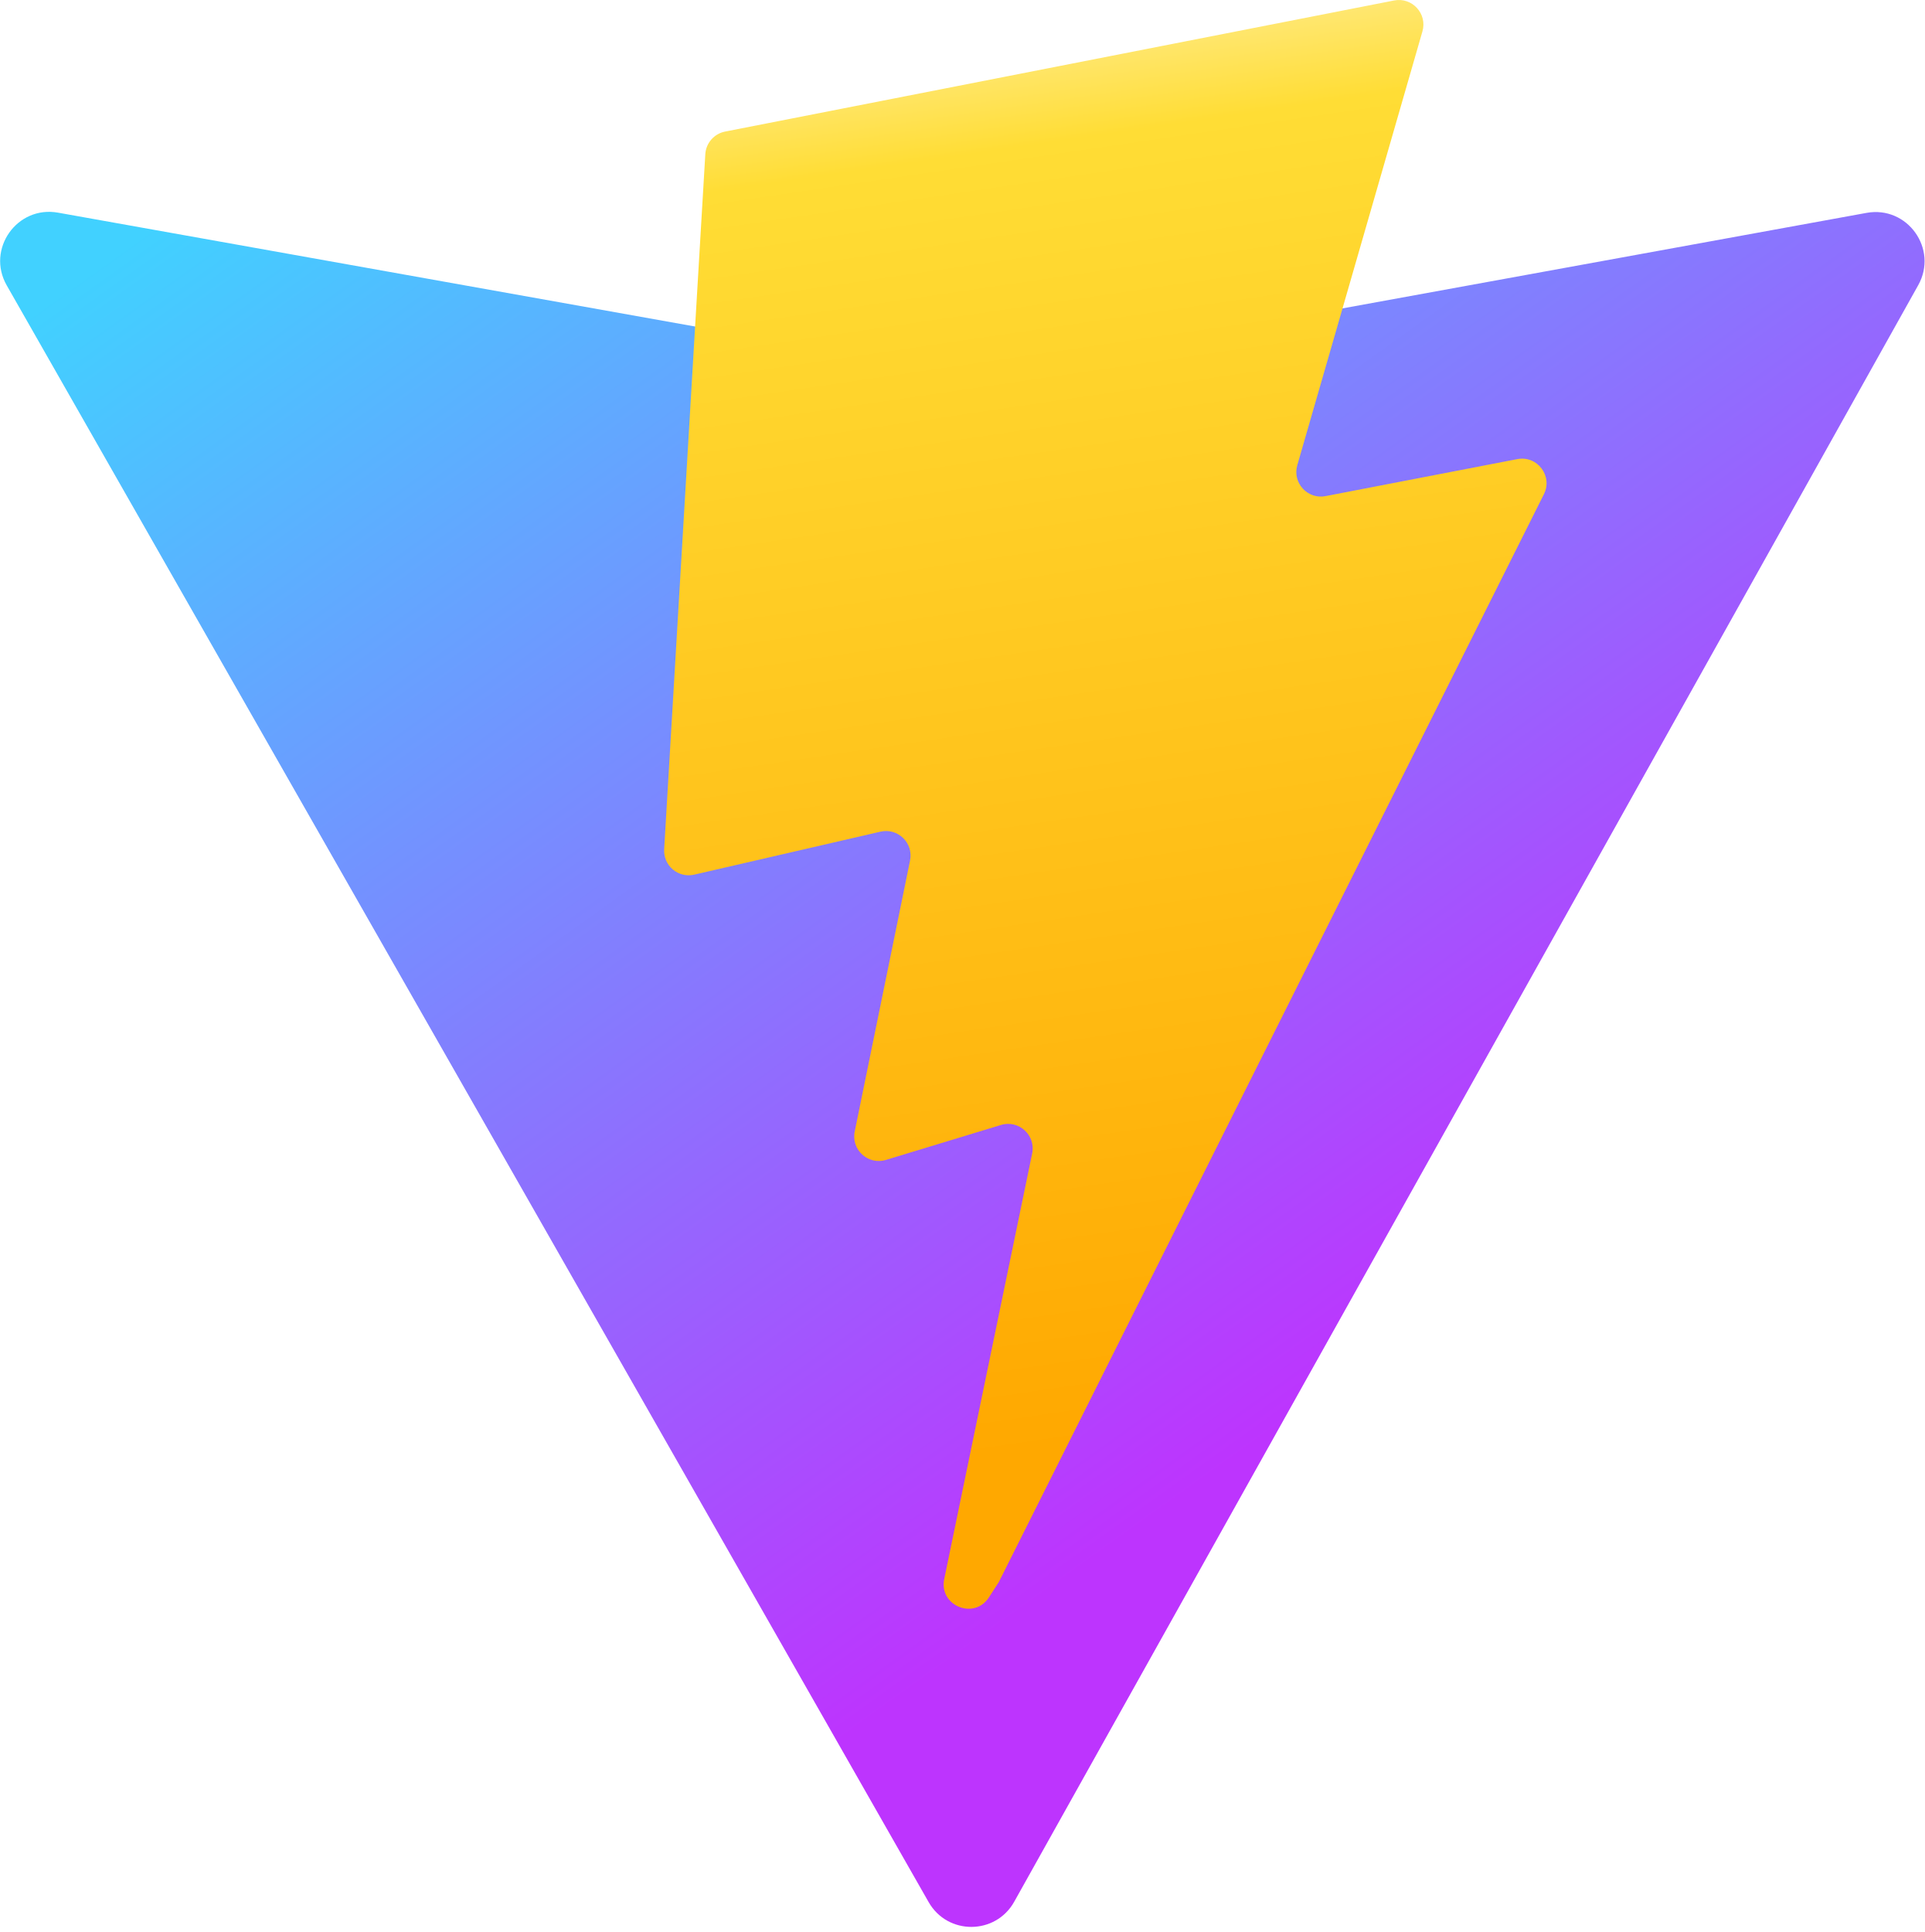
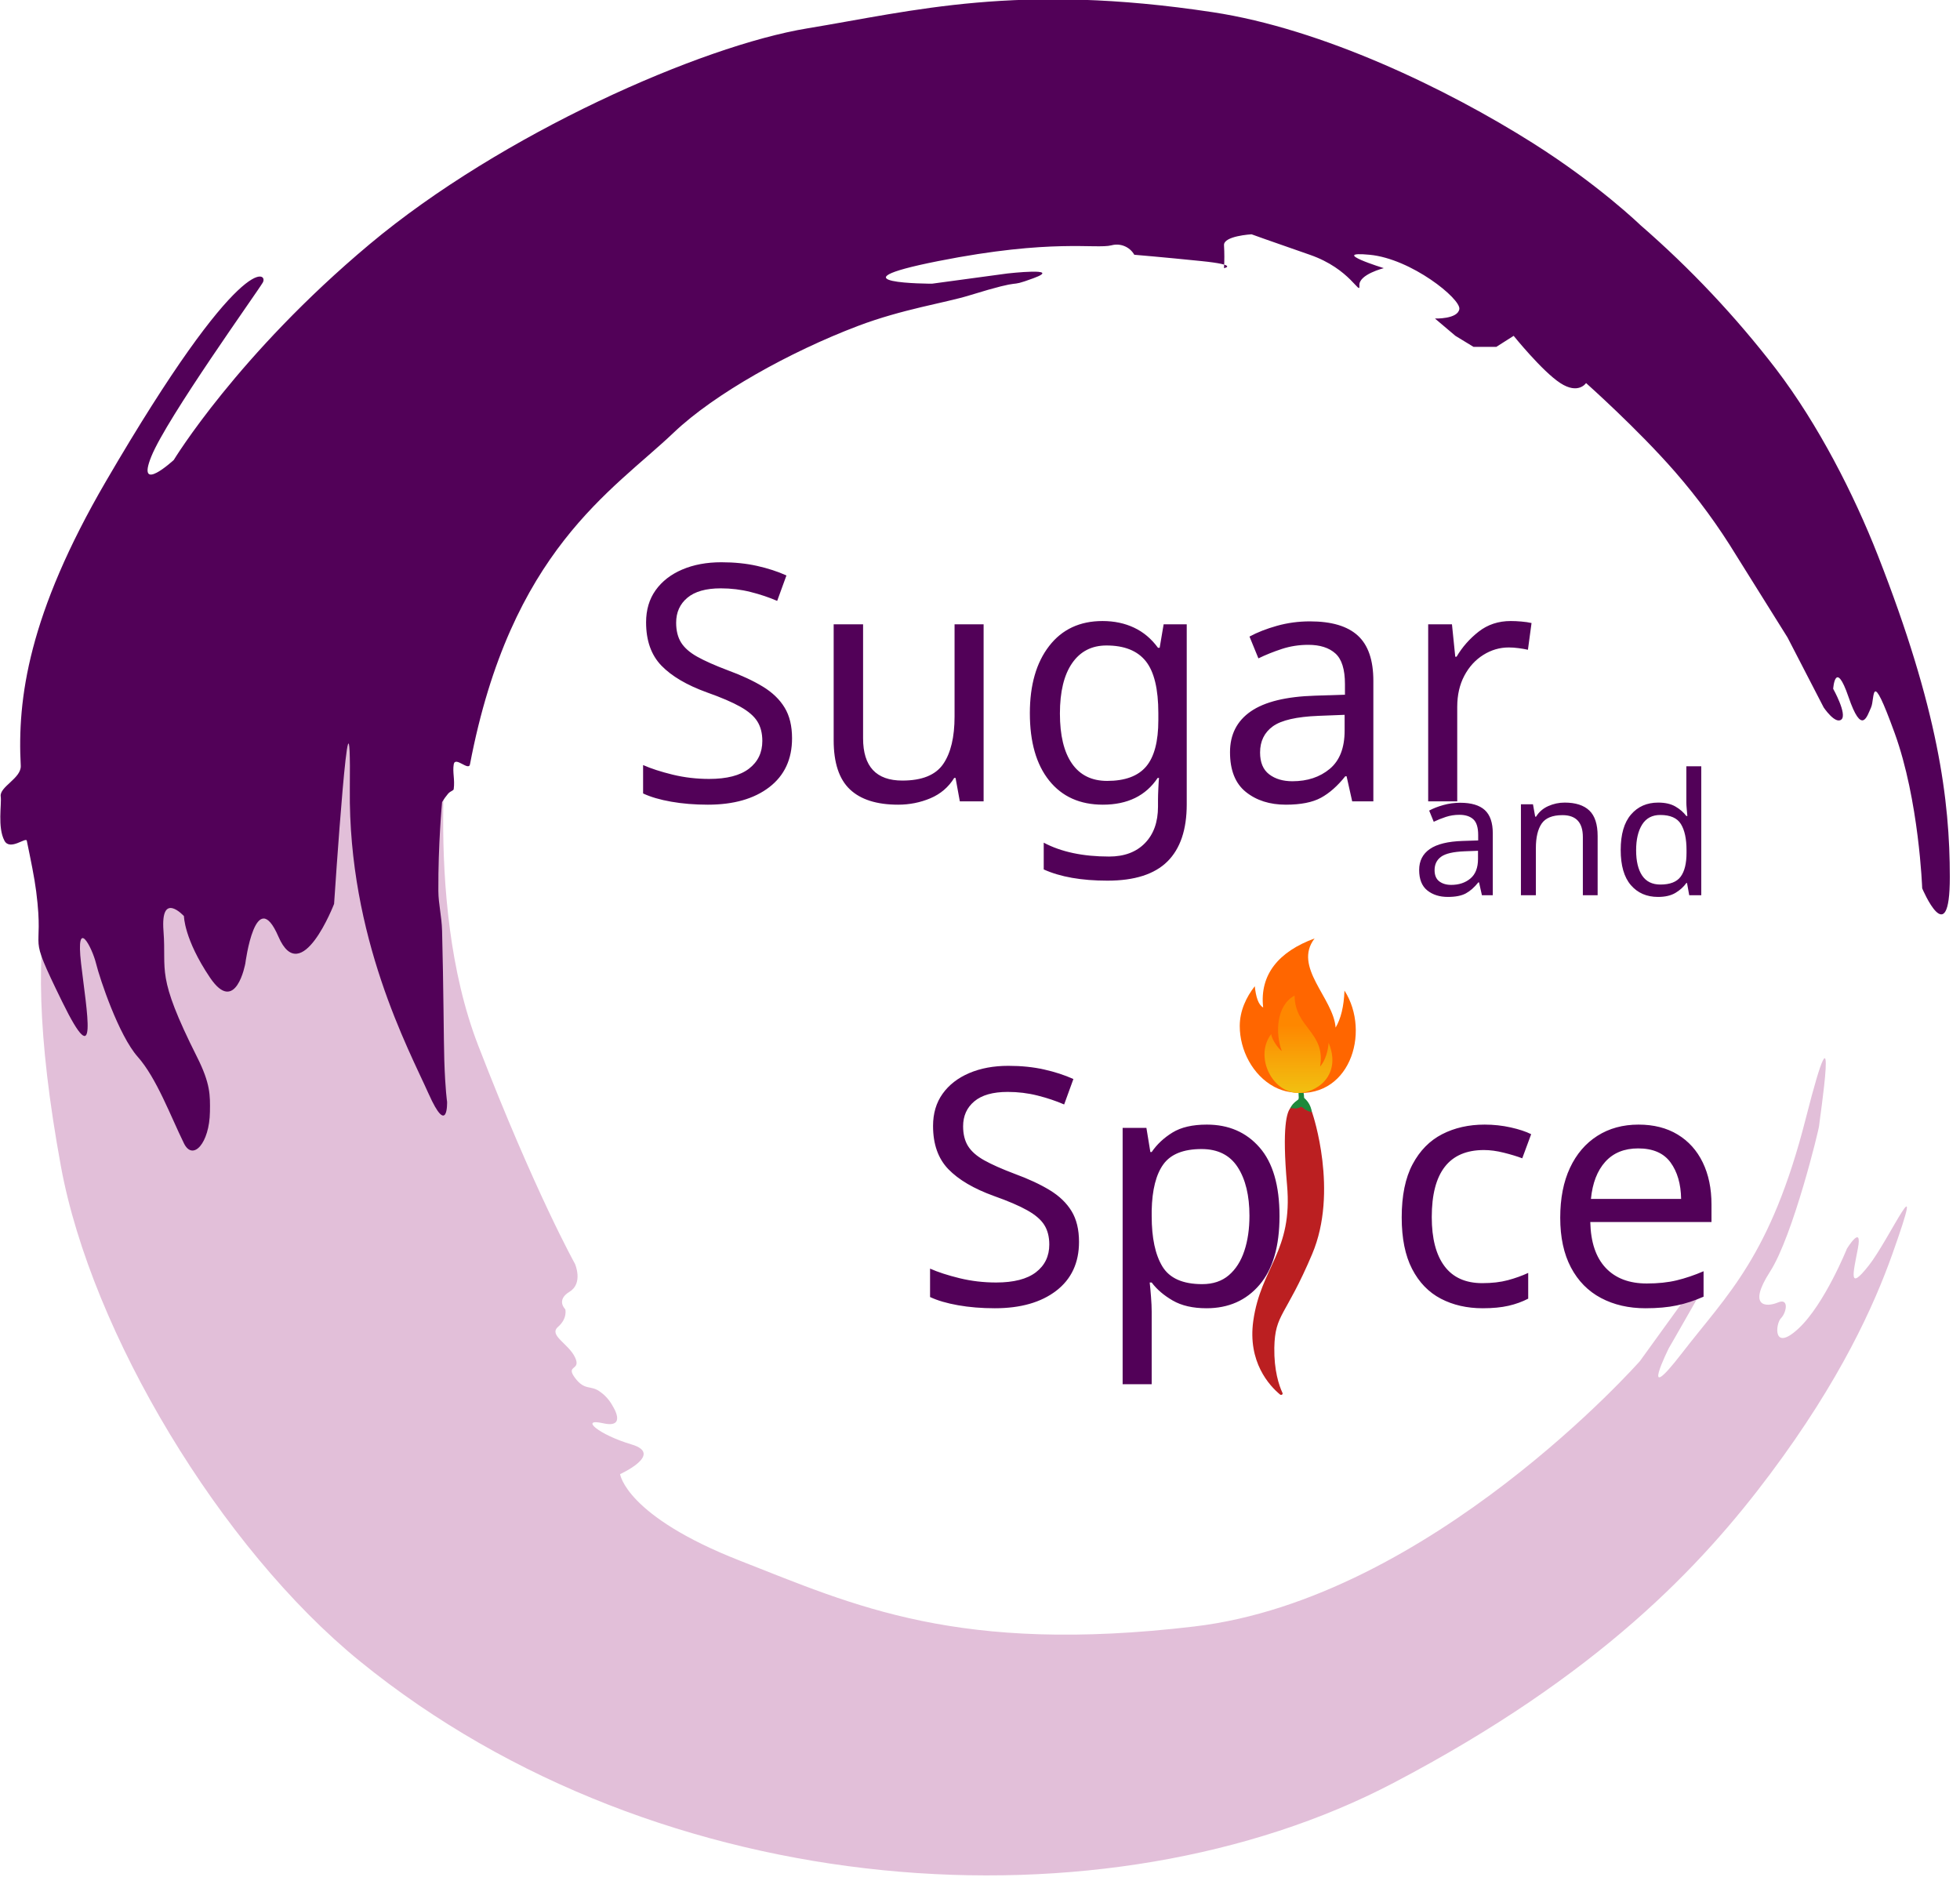
- <svg xmlns="http://www.w3.org/2000/svg" aria-hidden="true" role="img" class="iconify iconify--logos" width="31.88" height="32" preserveAspectRatio="xMidYMid meet" viewBox="0 0 256 257">
+ <svg xmlns="http://www.w3.org/2000/svg" width="1086" height="1046" viewBox="0 0 1086 1046">
  <defs>
-     <linearGradient id="IconifyId1813088fe1fbc01fb466" x1="-.828%" x2="57.636%" y1="7.652%" y2="78.411%">
-       <stop offset="0%" stop-color="#41D1FF" />
-       <stop offset="100%" stop-color="#BD34FE" />
+     <linearGradient id="linear-gradient" x1="0.363" y1="0.302" x2="0.363" y2="0.967" gradientUnits="objectBoundingBox">
+       <stop offset="0" stop-color="#fe8700" />
+       <stop offset="1" stop-color="#f2be10" />
    </linearGradient>
-     <linearGradient id="IconifyId1813088fe1fbc01fb467" x1="43.376%" x2="50.316%" y1="2.242%" y2="89.03%">
-       <stop offset="0%" stop-color="#FFEA83" />
-       <stop offset="8.333%" stop-color="#FFDD35" />
-       <stop offset="100%" stop-color="#FFA800" />
-     </linearGradient>
+     <clipPath id="clip-Web_1920_14">
+       <rect width="1086" height="1046" />
+     </clipPath>
  </defs>
-   <path fill="url(#IconifyId1813088fe1fbc01fb466)" d="M255.153 37.938L134.897 252.976c-2.483 4.44-8.862 4.466-11.382.048L.875 37.958c-2.746-4.814 1.371-10.646 6.827-9.67l120.385 21.517a6.537 6.537 0 0 0 2.322-.004l117.867-21.483c5.438-.991 9.574 4.796 6.877 9.62Z" />
-   <path fill="url(#IconifyId1813088fe1fbc01fb467)" d="M185.432.063L96.44 17.501a3.268 3.268 0 0 0-2.634 3.014l-5.474 92.456a3.268 3.268 0 0 0 3.997 3.378l24.777-5.718c2.318-.535 4.413 1.507 3.936 3.838l-7.361 36.047c-.495 2.426 1.782 4.5 4.151 3.78l15.304-4.649c2.372-.72 4.652 1.36 4.15 3.788l-11.698 56.621c-.732 3.542 3.979 5.473 5.943 2.437l1.313-2.028l72.516-144.72c1.215-2.423-.88-5.186-3.54-4.672l-25.505 4.922c-2.396.462-4.435-1.77-3.759-4.114l16.646-57.705c.677-2.35-1.37-4.583-3.769-4.113Z" />
+   <g id="Web_1920_14" data-name="Web 1920 – 14" clip-path="url(#clip-Web_1920_14)">
+     <g id="Group_2" data-name="Group 2" transform="translate(-27 -27)">
+       <path id="Path_2" data-name="Path 2" d="M39.641,234.272l227.924,24.91s-16.448,111,15.084,192.513,53.671,121.1,53.671,121.1,4.7,10.734-3.019,15.431-2.348,9.728-2.348,9.728,1.342,5.032-4.025,9.728,5.745,9.2,9.392,16.856-5.493,4.025,0,11.405,8.68,3.774,13.921,7.715a22.932,22.932,0,0,1,7.044,8.051s8.051,12.411-5.367,9.392-2.348,6.373,15.766,11.741-6.374,16.437-6.374,16.437,3.019,23.146,66.418,47.969,120.944,51.92,251.757,36.443S926.372,626.66,926.372,626.66l23.479-32.484s19.456-21.8,7.044,0-14.424,25.158-14.424,25.158-17.443,34.886,7.38,2.684,48.975-53.336,68.431-129.818,7.38,2.348,7.38,4.025-14.424,61.051-27.171,80.843-2.013,19.791,4.361,17.108,4.7,5.7,1.677,8.722-4.7,19.12,9.728,5.7,26.836-44.279,26.836-44.279,8.722-14.089,6.038,0-5.367,23.817,6.038,9.393,32.874-62.058,13.082-6.373c-10.034,28.232-28.669,69.719-67.76,121.934C960.7,739.757,903.945,800.512,789.8,860.379c-158.371,83.062-405.76,68.237-572.555-67.345-77.3-62.839-148.886-182.2-165.77-274.292C-1.959,227.3,155.5,328.089,155.5,328.089Z" transform="translate(9.274 154.449)" fill="#e2bfd9" />
+       <path id="Path_1" data-name="Path 1" d="M1037.486,418.985l-20.047-38.791-28.345-45.352a339.785,339.785,0,0,0-33.9-46.333c-20.823-23.9-49.386-49.277-49.386-49.277s-4.251,6.541-14.281,0-25.838-26.165-25.838-26.165l-9.594,6.105H843.444l-10.03-6.105-11.338-9.594s12.646.436,13.518-5.233-26.6-27.909-49.713-30.089,7.849,7.413,7.849,7.413-13.954,3.489-13.518,9.594-4.8-9.158-27.473-17.007-32.27-11.338-32.27-11.338-15.7.872-15.263,6.105a110.568,110.568,0,0,1,0,12.646s8.722-1.744-12.646-3.925-37.067-3.489-37.067-3.489a11.178,11.178,0,0,0-12.646-5.233c-8.722,2.18-32.706-3.816-95.937,8.722s-3.489,12.537-3.489,12.537l41.864-5.669s30.962-3.489,14.391,2.616-1.744-.872-35.758,9.594c-13.2,4.061-37,7.563-61.6,16.9-37.768,14.333-79.516,37.629-101.934,58.98C366.321,299.04,310,331.956,287.4,450.5c-.742,3.891-8.228-4.737-9,0-.729,4.5.7,8.253,0,13.637-.139,1.07-1.556.853-3.168,2.664a37.156,37.156,0,0,0-3.283,4.581s-2.222,23.372-2.064,49.207c.045,7.409,1.841,13.844,2.064,22.191.8,29.938.91,62.071,1.226,71.669.548,16.7,1.548,22.965,1.548,22.965s.619,19.907-10.283-4.514-44.48-86.344-43.608-168.762-8.722,63.667-8.722,63.667-18.206,47.315-30.853,18.1-18.315,14.827-18.315,14.827-5.233,29.217-19.624,7.849-14.391-34.014-14.391-34.014-13.082-14.391-11.338,8.285-4.47,23.875,18.533,69.664c7.5,14.927,7.331,21.228,7.2,30.417-.251,17.51-9.467,27.545-14.391,17.552-7.3-14.827-15.154-36.195-25.62-47.969S82.378,569.562,80.2,560.731s-11.338-26.492-8.285,0,10.03,63.122-10.466,21.259-9.594-23.548-14.391-61.051c-1.022-7.988-2.949-17.178-5.208-28.151-.446-2.167-9.335,5.736-12.386,0-3.935-7.4-1.472-20.39-2.064-24.513-.777-5.4,11.466-10.063,11.1-17.03-1.969-36.96,4.169-83.753,47.237-157.645,75.171-128.97,90.212-115.737,86.857-110.034s-53,74.8-61.722,96.273,12.411,2.013,12.411,2.013,35.371-58.306,108.5-119.532S415.738,52.34,474.413,42.7,590.77,17.334,699.048,33.774c60.744,9.223,129.585,42.4,177.219,72.471,36.56,23.08,59.625,45.445,59.625,45.445a547.219,547.219,0,0,1,75.224,79.844c23.392,30.708,43.039,69.2,56.418,103.309,33.447,85.276,39.825,135.588,39.825,178.106s-15.306,6.236-15.306,6.236-1.7-48.754-15.307-86.169-10.771-18.989-13.039-14.03-5.1,15.73-12.472-5.812-8.5-4.535-8.5-4.535,7.937,14.173,4.535,17.007S1037.486,418.985,1037.486,418.985Z" transform="translate(0 0)" fill="#520158" />
+       <text id="Sugar" transform="translate(374 471)" fill="#520158" font-size="183" font-family="GladistaScriptBold, Gladista Script">
+         <tspan x="0" y="0">Sugar</tspan>
+       </text>
+       <g id="Group_1" data-name="Group 1" transform="translate(532.569 522.518)">
+         <text id="Sp_ce" data-name="Sp ce" transform="translate(0.432 227.482)" fill="#520158" font-size="183" font-family="GladistaScriptBold, Gladista Script">
+           <tspan x="0" y="0">Sp ce</tspan>
+         </text>
+         <g id="Chili" transform="translate(188.328 55.545)">
+           <path id="Path_6" data-name="Path 6" d="M127.855,76.78c-1.6,2.161-4.6,9.4-1.691,42.376,3.289,37.021-14.47,45.383-18.7,75.263-3.195,22.739,8.832,35.893,14.846,40.873a.885.885,0,0,0,1.221-.094.715.715,0,0,0,.094-.846c-1.973-4.228-4.7-12.5-4.51-24.994.376-18.98,6.2-17.007,20.953-51.866,14.752-34.766.282-77.612.282-77.612s-1.973-7.047-5.074-8.081c-4.134,1.5-5.826,2.819-7.423,4.98Z" transform="translate(-106.935 -13.709)" fill="#bb1f21" />
+           <path id="Path_7" data-name="Path 7" d="M129.2,73.046s.658-1.128.658-1.221a9.782,9.782,0,0,1,2.067-2.349,10.637,10.637,0,0,0,1.222-.94c.188-.188.564-.376.658-.564a3.339,3.339,0,0,0,.188-.94c0-.658-.094-1.315-.094-1.879-.094-2.349-.282-4.6-.564-6.953-.564-5.45-1.222-10.806-1.973-16.255-.658-5.168-1.6-10.336-1.785-15.5a31.7,31.7,0,0,1,.188-5.168c.47-4.134,2.161-8.269,5.638-10.524A4.659,4.659,0,0,1,137.281,10a2.271,2.271,0,0,1,1.879.564,2.143,2.143,0,0,1,.564,1.128,1.683,1.683,0,0,1-.94,2.067c-.752.282-1.6-.094-2.443-.094a3.38,3.38,0,0,0-1.973,1.221,11.114,11.114,0,0,0-1.879,4.6c-1.785,8.55.282,17.007,1.5,25.463.846,5.826,1.6,11.651,2.443,17.477L136.9,66c0,.188,0,1.221.188,1.315a11.944,11.944,0,0,1,4.134,7.8s-1.785-.47-1.879-.564a13.061,13.061,0,0,1-1.973-1.034A8.478,8.478,0,0,0,135.5,72.2c-.564-.188-.658.188-1.128.376a6.135,6.135,0,0,1-1.879.47,9.116,9.116,0,0,1-1.6-.094c-.282,0-.658-.094-.94-.094h-.47c-.094.188-.188.188-.282.188Z" transform="translate(-108.28 -9.975)" fill="#1d893b" />
+         </g>
+         <g id="hot-icon" transform="translate(181.353 24.413)">
+           <path id="Path_8" data-name="Path 8" d="M12.97,38.249C10.939,20.068,21.563,7.28,41.479,0c-12.2,15.823,10.4,32.966,11.642,49.4,2.92-4.981,4.578-11.634,4.906-20.52C72.961,52.31,60.581,90.6,27.717,85.1a27.908,27.908,0,0,1-8.575-2.875C7.16,75.819,0,61.876,0,48.559c0-8.488,3.63-16.066,8.329-22.088C8.957,32.37,10.293,36.771,12.97,38.249Z" fill="#f60" fill-rule="evenodd" />
+           <path id="Path_9" data-name="Path 9" d="M91.467,219.791c-3.655-9.655-3.15-25.242,7.088-30.711.072,17.922,17.342,20.2,14.139,39.333,2.954-3.414,4.439-8.878,4.705-13.186,4.682,10.948,1.011,19.712-5.661,24.174-20.286,13.563-37.755-13.936-26.14-29.011.348,3.361,4.377,8.56,5.869,9.4Z" transform="translate(-68.166 -157.42)" fill-rule="evenodd" fill="url(#linear-gradient)" />
+         </g>
+       </g>
+       <text id="and" transform="translate(809 523)" fill="#520158" font-size="94" font-family="GladistaScriptItalic, Gladista Script">
+         <tspan x="0" y="0">and</tspan>
+       </text>
+     </g>
+   </g>
</svg>
